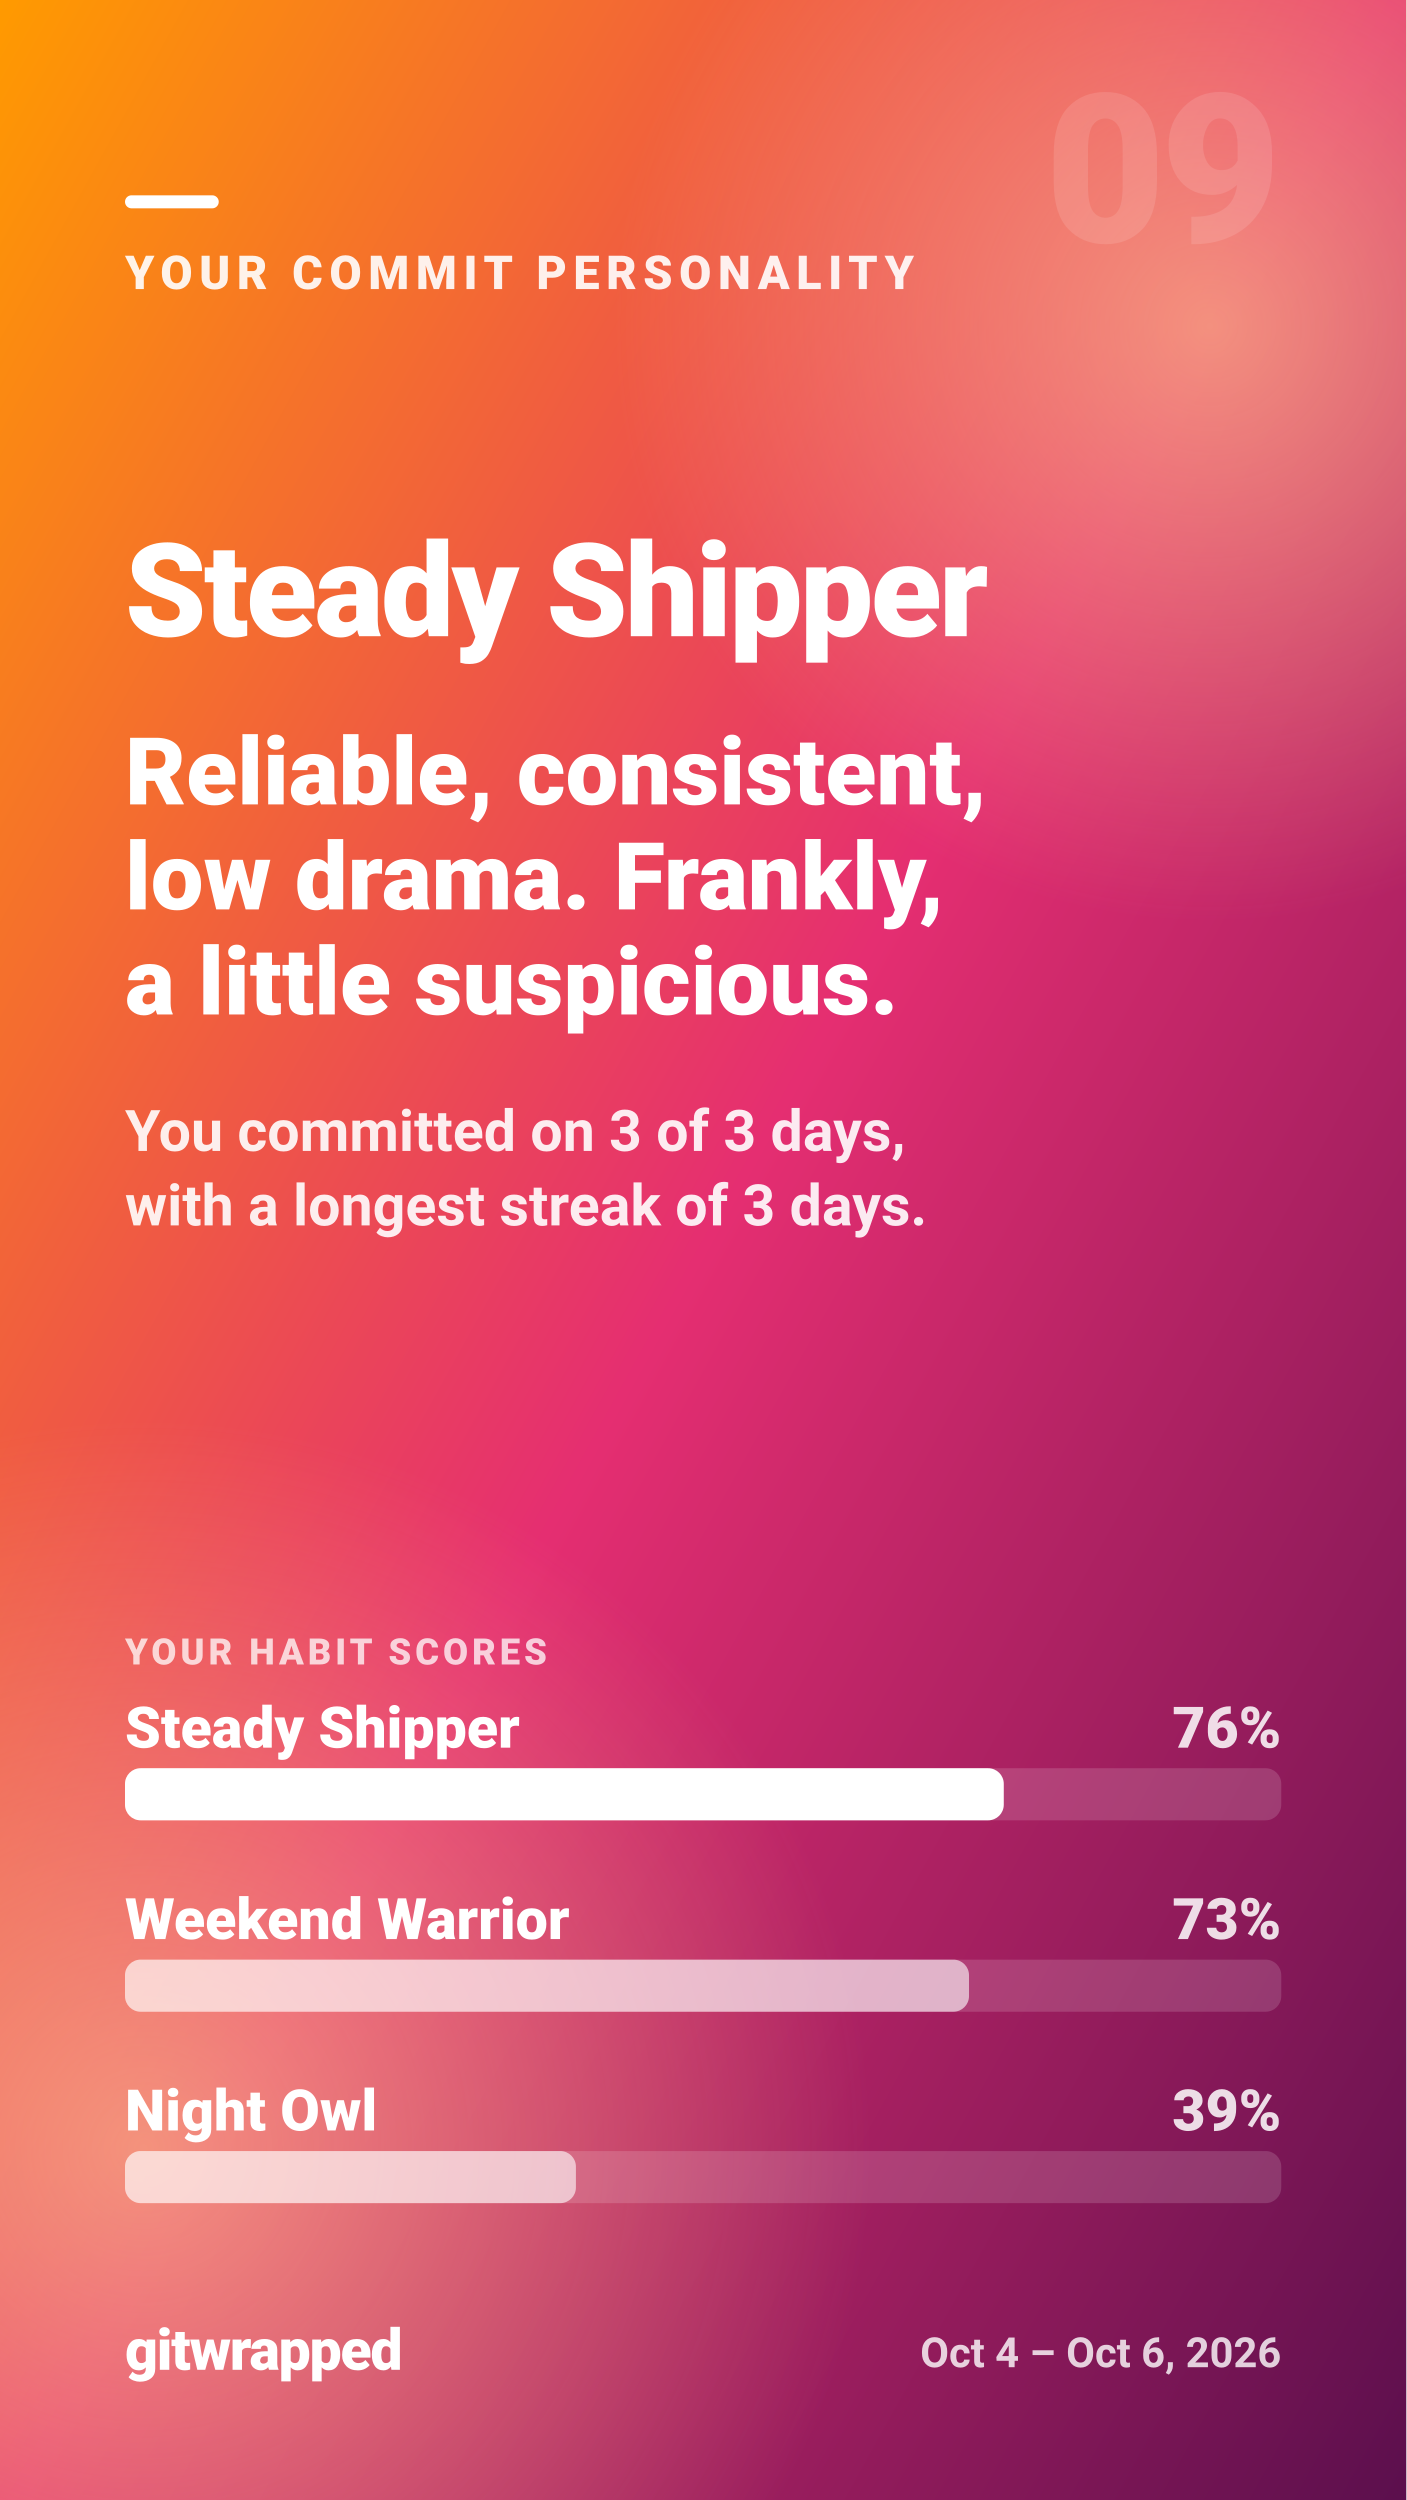
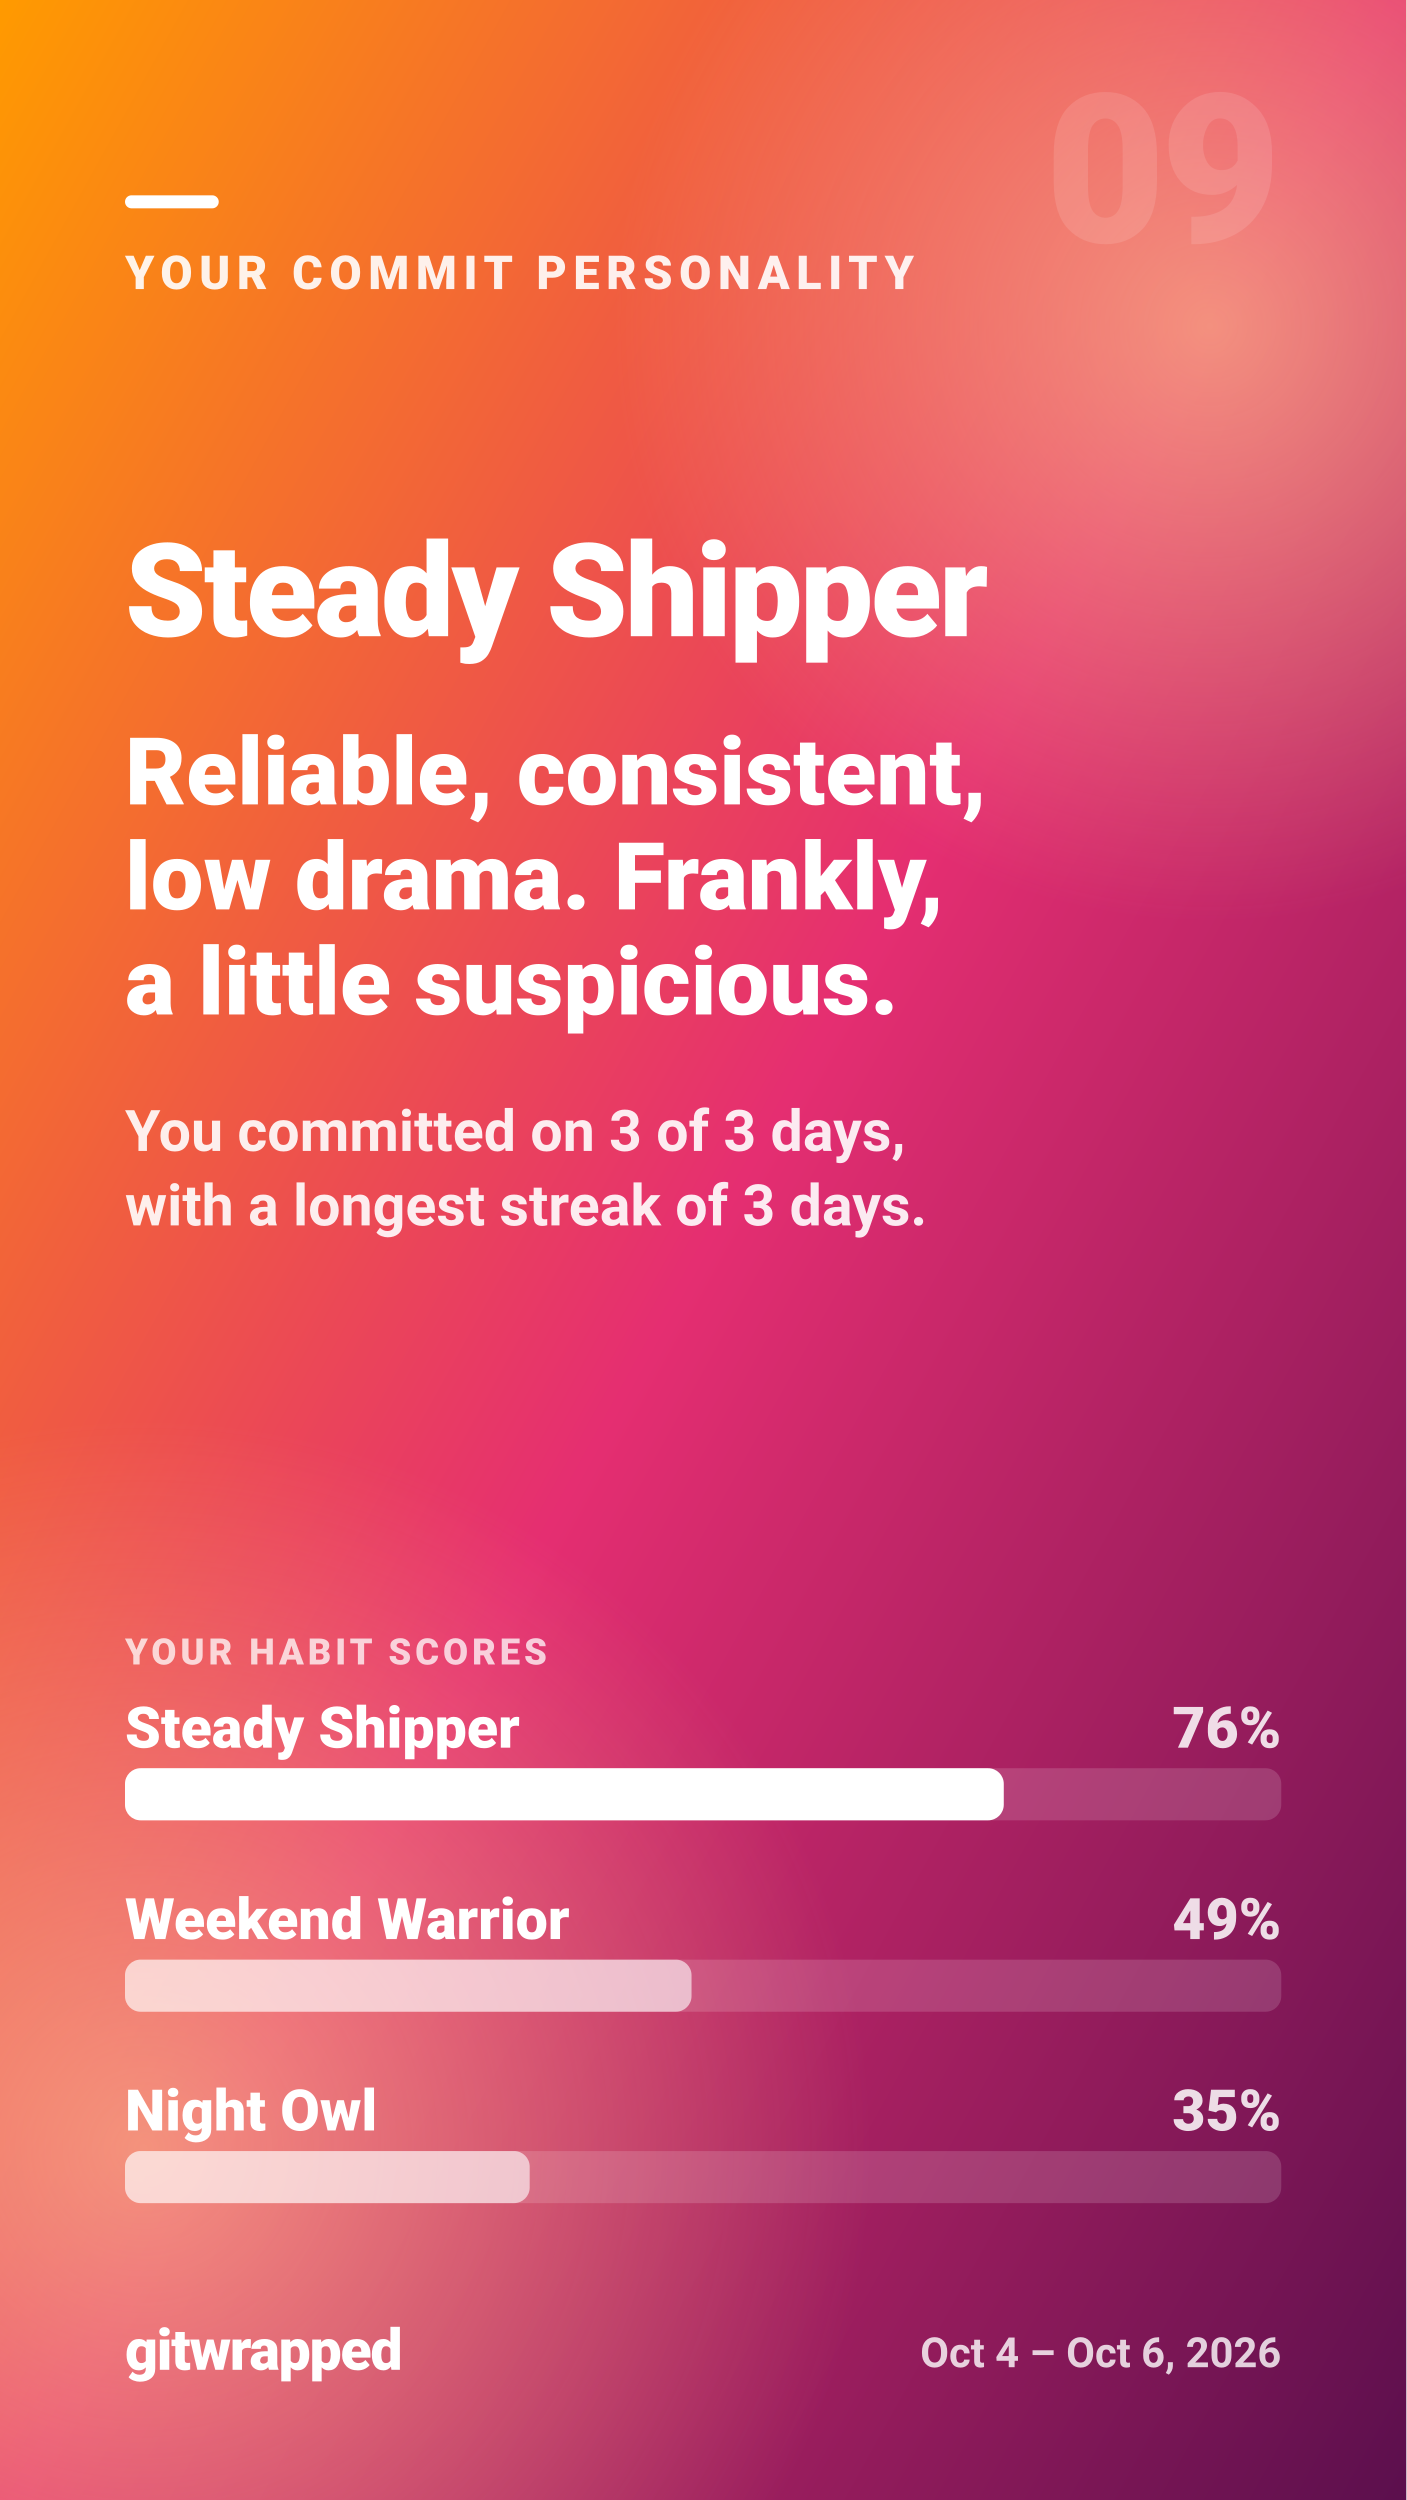
<svg xmlns="http://www.w3.org/2000/svg" width="1080" height="1920" viewBox="0 0 1080 1920" role="img" aria-label="YOUR COMMIT PERSONALITY — Steady Shipper — Reliable, consistent, low drama. Frankly, a little suspicious.">
  <defs>
    <linearGradient id="gw-personality-bg" x1="0" y1="0" x2="1" y2="1">
      <stop offset="0.00" stop-color="#ff9a00" />
      <stop offset="0.50" stop-color="#e52e71" />
      <stop offset="1.00" stop-color="#5b0f4d" />
    </linearGradient>
    <radialGradient id="gw-personality-glow">
      <stop offset="0" stop-color="#ffe08a" stop-opacity="0.55" />
      <stop offset="1" stop-color="#ffe08a" stop-opacity="0" />
    </radialGradient>
  </defs>
  <rect width="1080" height="1920" fill="url(#gw-personality-bg)" />
  <circle cx="930" cy="250" r="460" fill="url(#gw-personality-glow)" />
  <circle cx="110" cy="1650" r="560" fill="url(#gw-personality-glow)" />
  <g fill="#ffffff" font-family="system-ui, -apple-system, 'Segoe UI', Roboto, Helvetica, Arial, sans-serif">
    <text x="984" y="186" font-size="160" font-weight="900" fill-opacity="0.12" text-anchor="end" letter-spacing="-4">09</text>
    <rect x="96" y="150" width="72" height="10" rx="5" fill="#ffffff" />
    <text x="96" y="222" font-size="36" font-weight="800" fill-opacity="0.9" letter-spacing="5">YOUR COMMIT PERSONALITY</text>
    <text x="96" y="488.6" font-size="100" font-weight="900" letter-spacing="-2">Steady Shipper</text>
    <text x="96" y="617.8" font-size="72" font-weight="800">Reliable, consistent,</text>
    <text x="96" y="698.4" font-size="72" font-weight="800">low drama. Frankly,</text>
    <text x="96" y="779.1" font-size="72" font-weight="800">a little suspicious.</text>
    <text x="96" y="883.9" font-size="44" font-weight="600" fill-opacity="0.9">You committed on 3 of 3 days,</text>
    <text x="96" y="941.1" font-size="44" font-weight="600" fill-opacity="0.9">with a longest streak of 3 days.</text>
    <text x="96" y="1278.3" font-size="28" font-weight="800" fill-opacity="0.75" letter-spacing="3">YOUR HABIT SCORES</text>
    <g>
      <text x="96" y="1342.2" font-size="44" font-weight="800">Steady Shipper</text>
      <text x="984" y="1342.2" font-size="44" font-weight="800" fill-opacity="0.85" text-anchor="end">76%</text>
      <rect x="96" y="1358" width="888" height="40" rx="12" fill-opacity="0.15" />
      <rect x="96" y="1358" width="674.9" height="40" rx="12" />
    </g>
    <g>
      <text x="96" y="1489.2" font-size="44" font-weight="800">Weekend Warrior</text>
-       <text x="984" y="1489.2" font-size="44" font-weight="800" fill-opacity="0.85" text-anchor="end">73%</text>
+       <text x="984" y="1489.2" font-size="44" font-weight="800" fill-opacity="0.85" text-anchor="end">49%</text>
      <rect x="96" y="1505" width="888" height="40" rx="12" fill-opacity="0.15" />
-       <rect x="96" y="1505" width="648.2" height="40" rx="12" fill-opacity="0.6" />
+       <rect x="96" y="1505" width="435.1" height="40" rx="12" fill-opacity="0.6" />
    </g>
    <g>
      <text x="96" y="1636.2" font-size="44" font-weight="800">Night Owl</text>
-       <text x="984" y="1636.2" font-size="44" font-weight="800" fill-opacity="0.85" text-anchor="end">39%</text>
+       <text x="984" y="1636.2" font-size="44" font-weight="800" fill-opacity="0.85" text-anchor="end">35%</text>
      <rect x="96" y="1652" width="888" height="40" rx="12" fill-opacity="0.15" />
-       <rect x="96" y="1652" width="346.3" height="40" rx="12" fill-opacity="0.6" />
+       <rect x="96" y="1652" width="310.8" height="40" rx="12" fill-opacity="0.6" />
    </g>
    <text x="96" y="1820" font-size="44" font-weight="900" letter-spacing="-1">gitwrapped</text>
    <text x="984" y="1818" font-size="32" font-weight="600" fill-opacity="0.8" text-anchor="end">Oct 4 – Oct 6, 2026</text>
  </g>
</svg>
